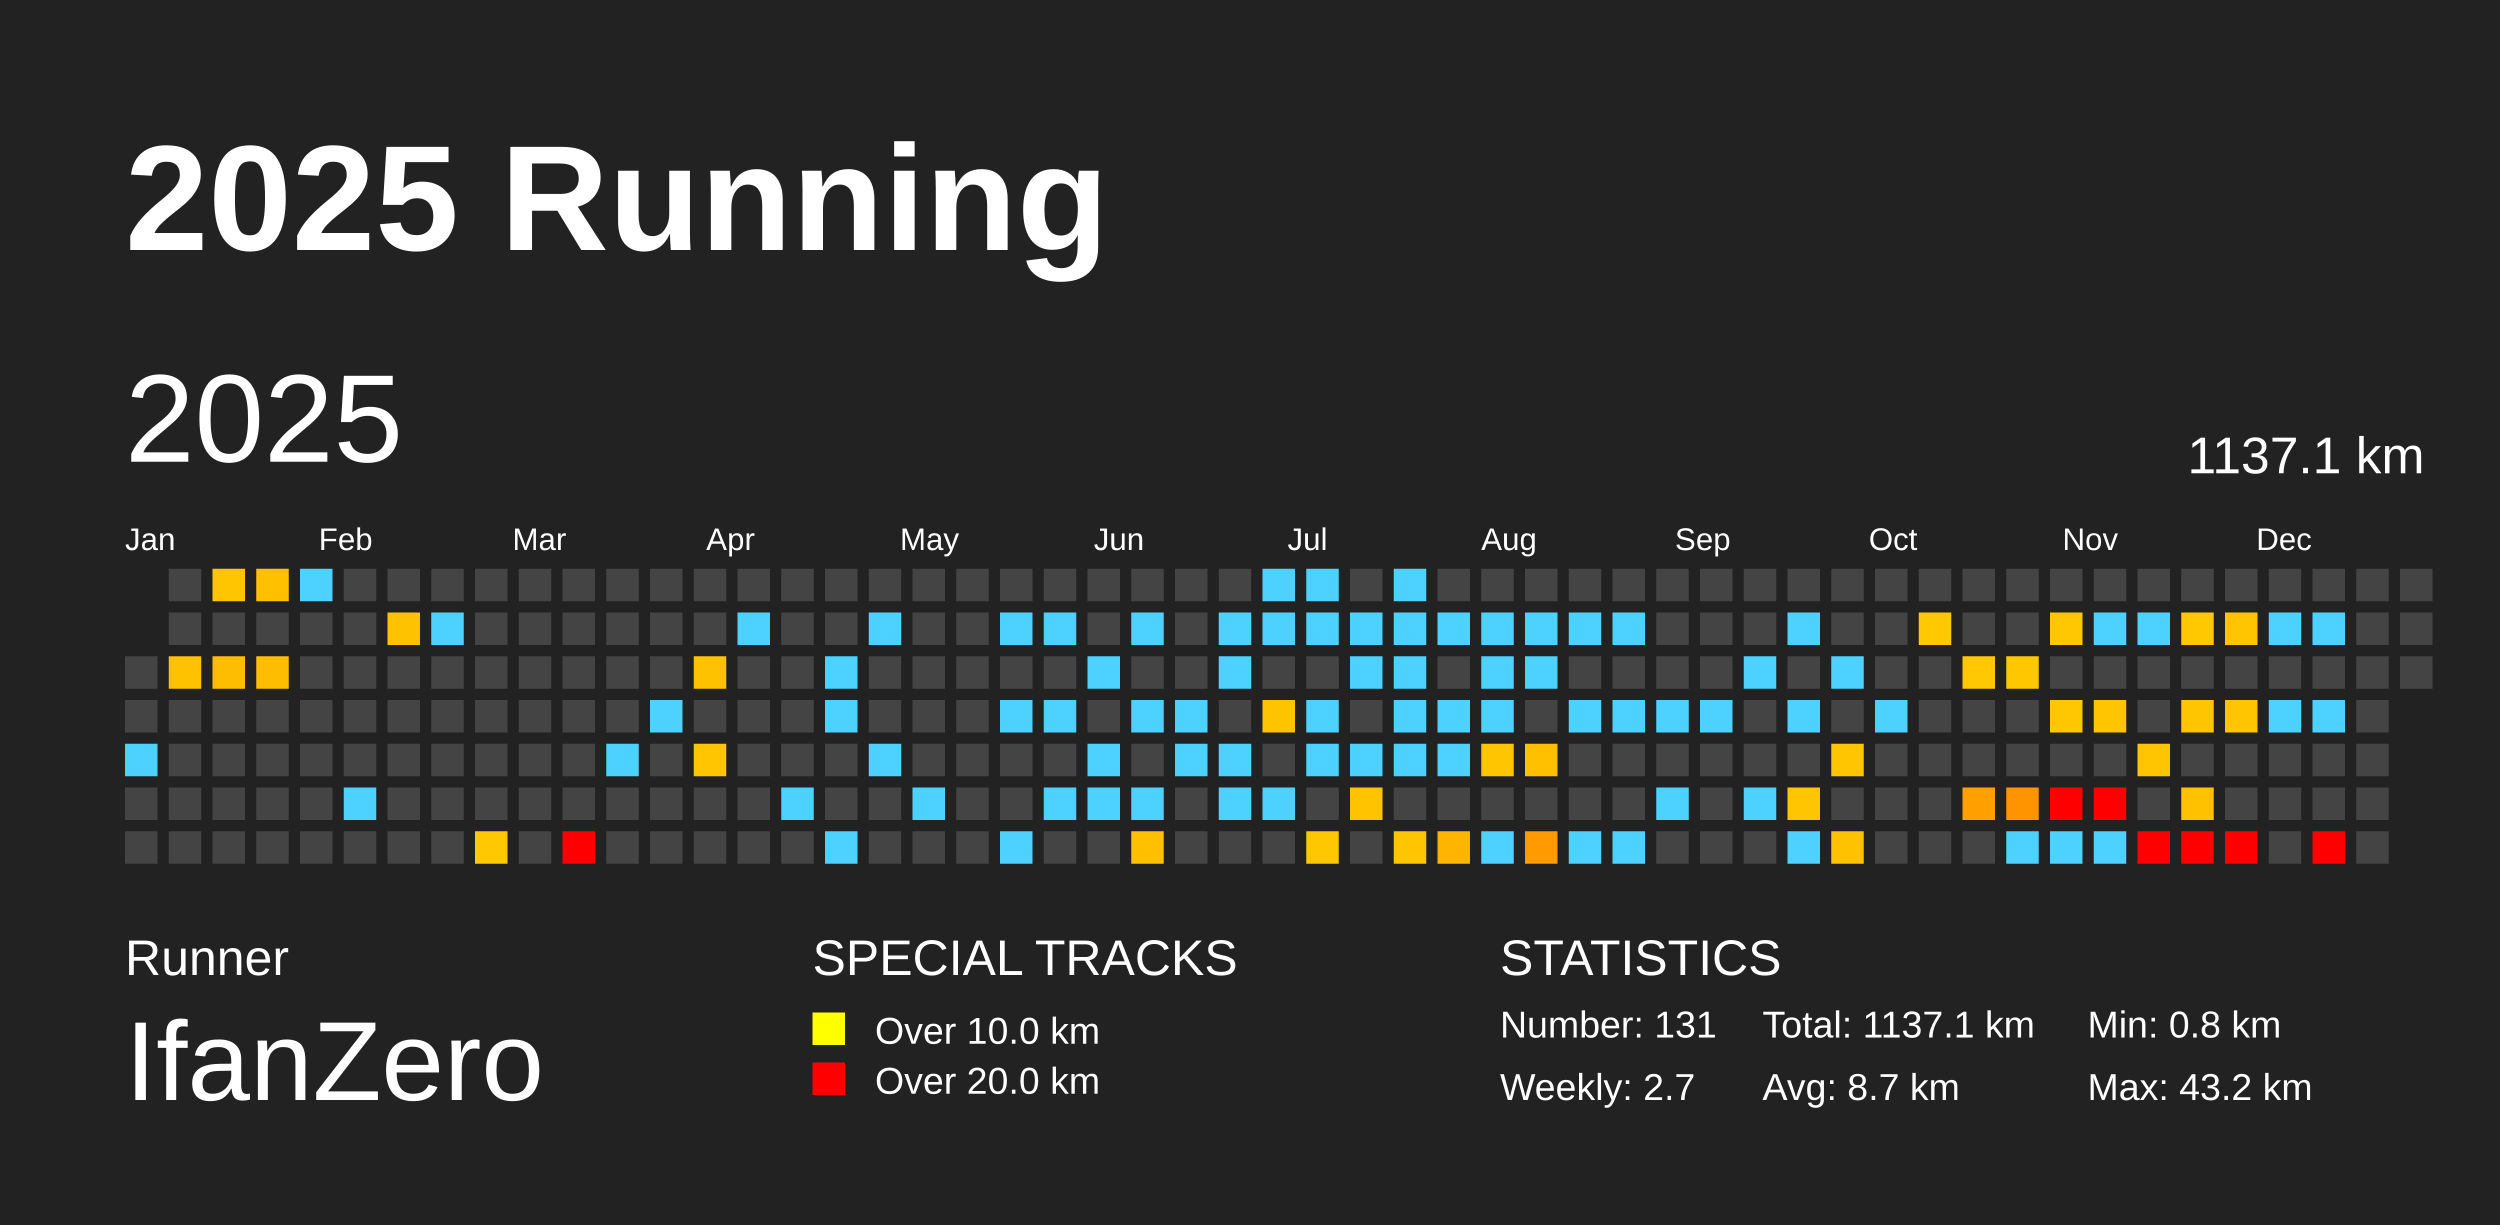
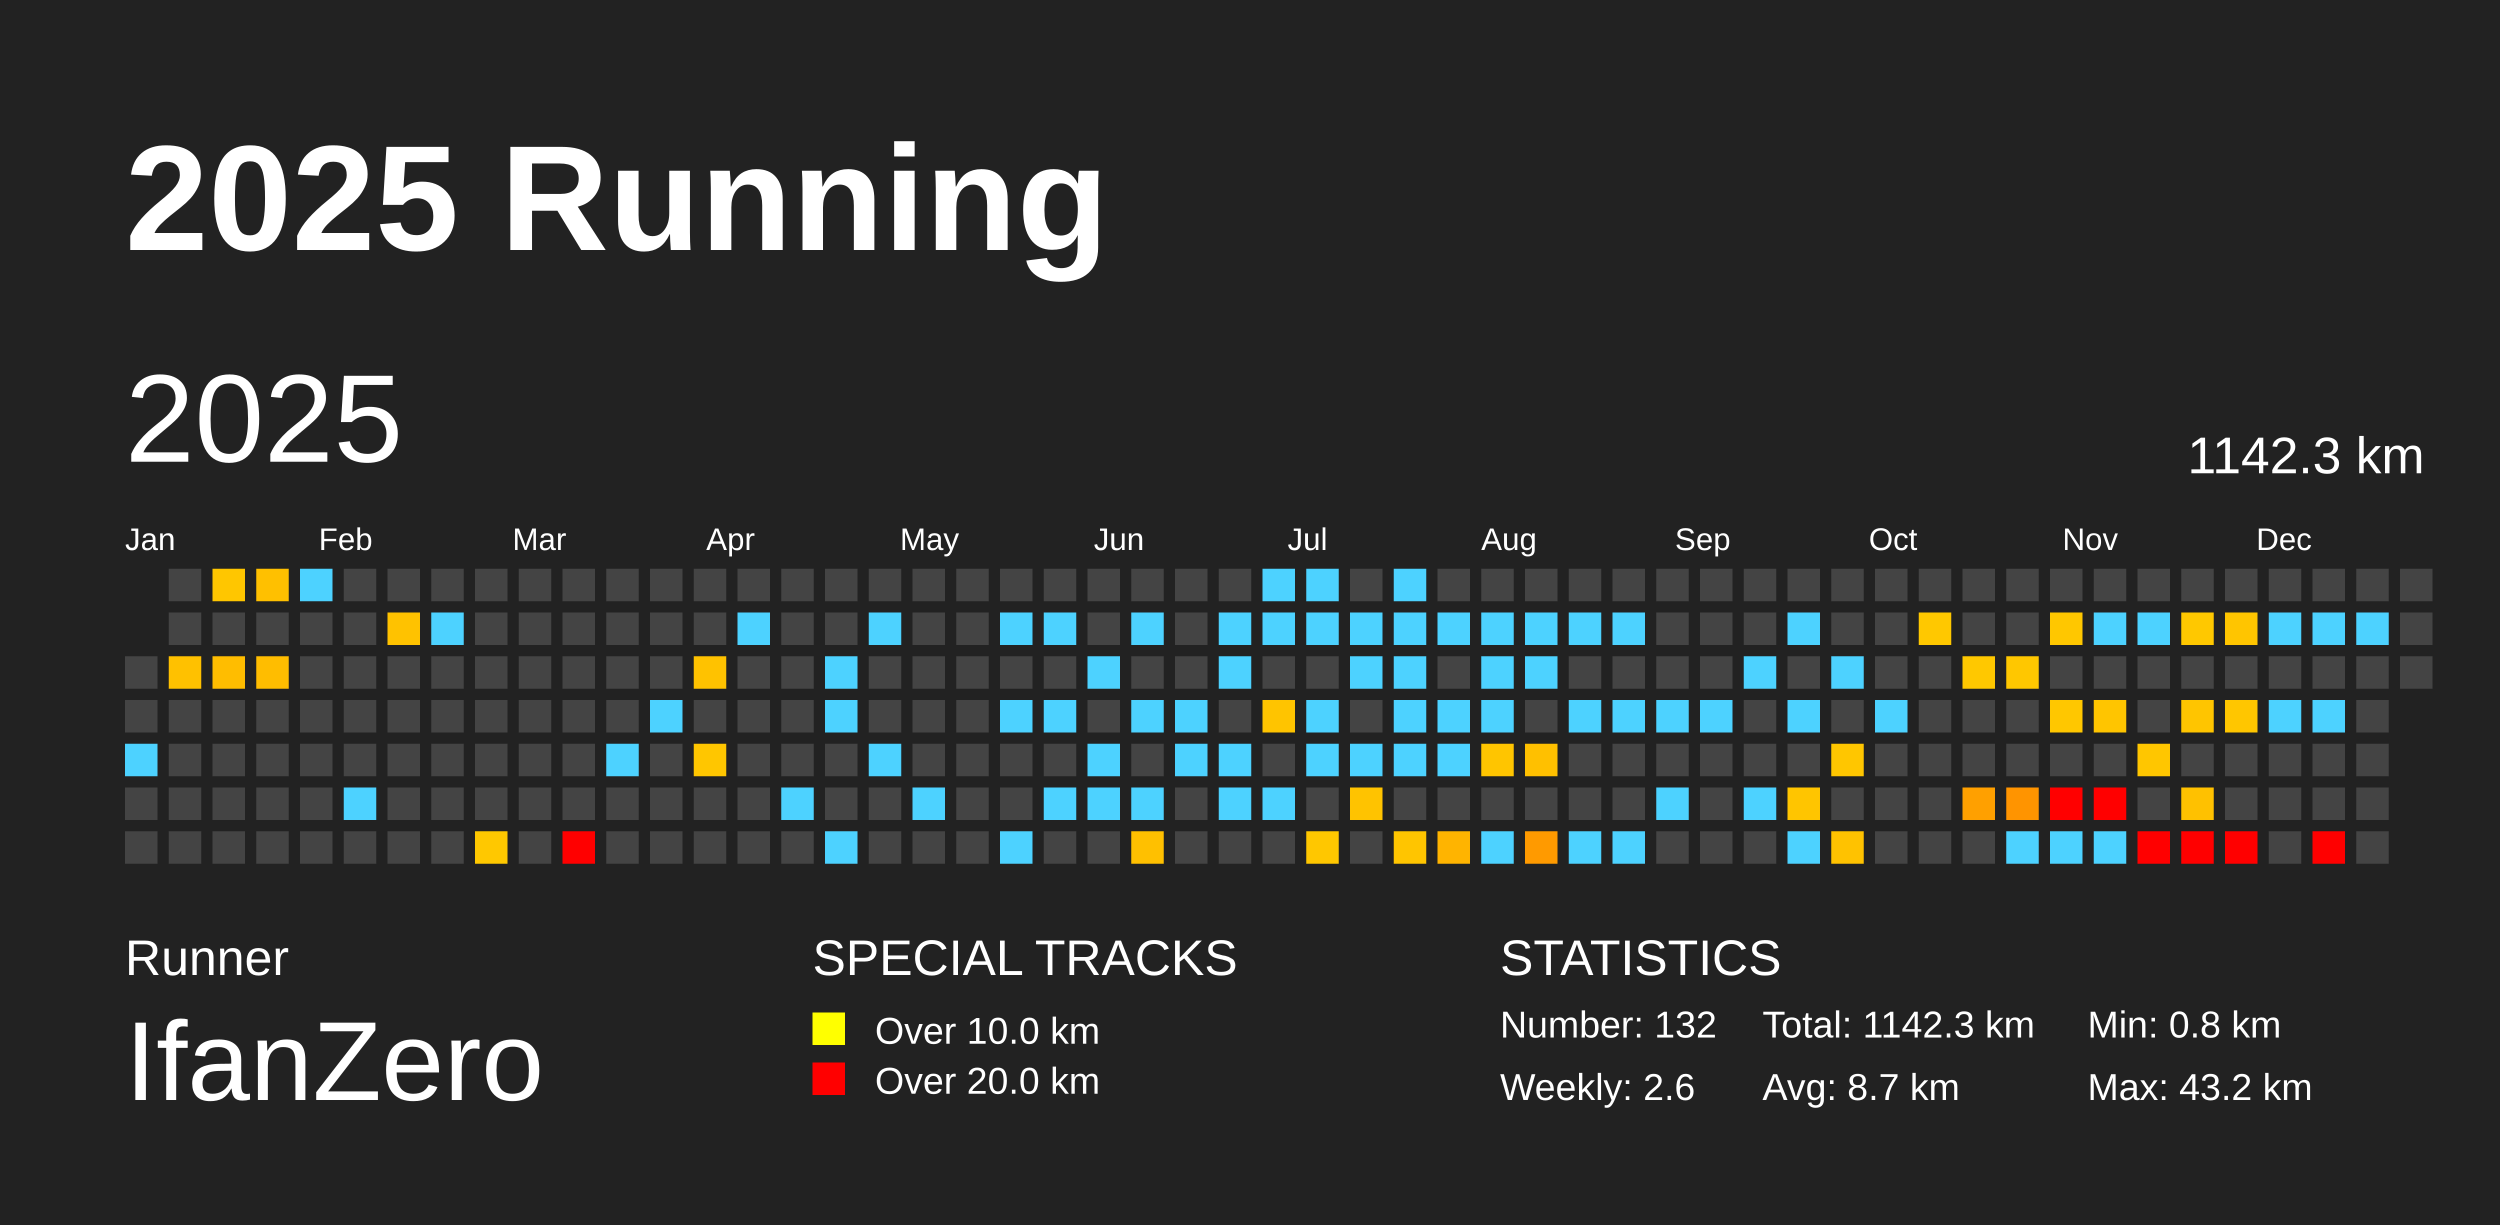
<svg xmlns="http://www.w3.org/2000/svg" baseProfile="full" height="98mm" version="1.1" viewBox="0,0,200,98" width="200mm">
  <defs />
  <rect fill="#222222" height="98" width="200" x="0" y="0" />
  <text fill="#FFFFFF" style="font-size:12px; font-family:Arial; font-weight:bold;" x="10" y="20">2025 Running</text>
  <text fill="#FFFFFF" style="font-size:4px; font-family:Arial" x="10" y="78">Runner</text>
  <text fill="#FFFFFF" style="font-size:9px; font-family:Arial" x="10" y="88">IfanZero</text>
  <text fill="#FFFFFF" style="font-size:4px; font-family:Arial" x="65" y="78">SPECIAL TRACKS</text>
  <rect fill="yellow" height="2.6" width="2.6" x="65" y="81" />
  <text fill="#FFFFFF" style="font-size:3px; font-family:Arial" x="70" y="83.5">Over 10.0 km</text>
  <rect fill="red" height="2.6" width="2.6" x="65" y="85" />
  <text fill="#FFFFFF" style="font-size:3px; font-family:Arial" x="70" y="87.5">Over 20.0 km</text>
  <text fill="#FFFFFF" style="font-size:4px; font-family:Arial" x="120" y="78">STATISTICS</text>
-   <text fill="#FFFFFF" style="font-size:3px; font-family:Arial" x="120" y="83">Number: 131</text>
-   <text fill="#FFFFFF" style="font-size:3px; font-family:Arial" x="120" y="88">Weekly: 2.7</text>
-   <text fill="#FFFFFF" style="font-size:3px; font-family:Arial" x="141" y="83">Total: 1137.1 km</text>
+   <text fill="#FFFFFF" style="font-size:3px; font-family:Arial" x="120" y="83">Number: 132</text>
+   <text fill="#FFFFFF" style="font-size:3px; font-family:Arial" x="120" y="88">Weekly: 2.6</text>
+   <text fill="#FFFFFF" style="font-size:3px; font-family:Arial" x="141" y="83">Total: 1142.3 km</text>
  <text fill="#FFFFFF" style="font-size:3px; font-family:Arial" x="141" y="88">Avg: 8.7 km</text>
  <text fill="#FFFFFF" style="font-size:3px; font-family:Arial" x="167" y="83">Min: 0.8 km</text>
  <text fill="#FFFFFF" style="font-size:3px; font-family:Arial" x="167" y="88">Max: 43.2 km</text>
  <text dominant-baseline="hanging" fill="#FFFFFF" style="font-size:10.0px; font-family:Arial;" x="10" y="30">2025</text>
-   <text dominant-baseline="hanging" fill="#FFFFFF" style="font-size:4.125px; font-family:Arial;" x="175" y="35">1137.1 km</text>
+   <text dominant-baseline="hanging" fill="#FFFFFF" style="font-size:4.125px; font-family:Arial;" x="175" y="35">1142.3 km</text>
  <text fill="#FFFFFF" style="font-size:2.5px; font-family:Arial" x="10.0" y="44">Jan</text>
  <text fill="#FFFFFF" style="font-size:2.5px; font-family:Arial" x="25.5" y="44">Feb</text>
  <text fill="#FFFFFF" style="font-size:2.5px; font-family:Arial" x="41.0" y="44">Mar</text>
  <text fill="#FFFFFF" style="font-size:2.5px; font-family:Arial" x="56.5" y="44">Apr</text>
  <text fill="#FFFFFF" style="font-size:2.5px; font-family:Arial" x="72.0" y="44">May</text>
  <text fill="#FFFFFF" style="font-size:2.5px; font-family:Arial" x="87.5" y="44">Jun</text>
  <text fill="#FFFFFF" style="font-size:2.5px; font-family:Arial" x="103.0" y="44">Jul</text>
  <text fill="#FFFFFF" style="font-size:2.5px; font-family:Arial" x="118.5" y="44">Aug</text>
  <text fill="#FFFFFF" style="font-size:2.5px; font-family:Arial" x="134.0" y="44">Sep</text>
  <text fill="#FFFFFF" style="font-size:2.5px; font-family:Arial" x="149.5" y="44">Oct</text>
  <text fill="#FFFFFF" style="font-size:2.5px; font-family:Arial" x="165.0" y="44">Nov</text>
  <text fill="#FFFFFF" style="font-size:2.5px; font-family:Arial" x="180.5" y="44">Dec</text>
  <rect fill="#444444" height="2.6" width="2.6" x="10.0" y="52.5" />
  <rect fill="#444444" height="2.6" width="2.6" x="10.0" y="56.0" />
  <rect fill="#4dd2ff" height="2.6" width="2.6" x="10.0" y="59.5" />
  <rect fill="#444444" height="2.6" width="2.6" x="10.0" y="63.0" />
  <rect fill="#444444" height="2.6" width="2.6" x="10.0" y="66.5" />
  <rect fill="#444444" height="2.6" width="2.6" x="13.5" y="45.5" />
  <rect fill="#444444" height="2.6" width="2.6" x="13.5" y="49.0" />
  <rect fill="#ffc100" height="2.6" width="2.6" x="13.5" y="52.5" />
  <rect fill="#444444" height="2.6" width="2.6" x="13.5" y="56.0" />
  <rect fill="#444444" height="2.6" width="2.6" x="13.5" y="59.5" />
  <rect fill="#444444" height="2.6" width="2.6" x="13.5" y="63.0" />
  <rect fill="#444444" height="2.6" width="2.6" x="13.5" y="66.5" />
  <rect fill="#ffc600" height="2.6" width="2.6" x="17.0" y="45.5" />
  <rect fill="#444444" height="2.6" width="2.6" x="17.0" y="49.0" />
  <rect fill="#ffbd00" height="2.6" width="2.6" x="17.0" y="52.5" />
  <rect fill="#444444" height="2.6" width="2.6" x="17.0" y="56.0" />
  <rect fill="#444444" height="2.6" width="2.6" x="17.0" y="59.5" />
  <rect fill="#444444" height="2.6" width="2.6" x="17.0" y="63.0" />
  <rect fill="#444444" height="2.6" width="2.6" x="17.0" y="66.5" />
  <rect fill="#ffc000" height="2.6" width="2.6" x="20.5" y="45.5" />
  <rect fill="#444444" height="2.6" width="2.6" x="20.5" y="49.0" />
  <rect fill="#ffbd00" height="2.6" width="2.6" x="20.5" y="52.5" />
  <rect fill="#444444" height="2.6" width="2.6" x="20.5" y="56.0" />
  <rect fill="#444444" height="2.6" width="2.6" x="20.5" y="59.5" />
  <rect fill="#444444" height="2.6" width="2.6" x="20.5" y="63.0" />
  <rect fill="#444444" height="2.6" width="2.6" x="20.5" y="66.5" />
  <rect fill="#4dd2ff" height="2.6" width="2.6" x="24.0" y="45.5" />
  <rect fill="#444444" height="2.6" width="2.6" x="24.0" y="49.0" />
  <rect fill="#444444" height="2.6" width="2.6" x="24.0" y="52.5" />
  <rect fill="#444444" height="2.6" width="2.6" x="24.0" y="56.0" />
  <rect fill="#444444" height="2.6" width="2.6" x="24.0" y="59.5" />
  <rect fill="#444444" height="2.6" width="2.6" x="24.0" y="63.0" />
  <rect fill="#444444" height="2.6" width="2.6" x="24.0" y="66.5" />
  <rect fill="#444444" height="2.6" width="2.6" x="27.5" y="45.5" />
  <rect fill="#444444" height="2.6" width="2.6" x="27.5" y="49.0" />
  <rect fill="#444444" height="2.6" width="2.6" x="27.5" y="52.5" />
  <rect fill="#444444" height="2.6" width="2.6" x="27.5" y="56.0" />
  <rect fill="#444444" height="2.6" width="2.6" x="27.5" y="59.5" />
  <rect fill="#4dd2ff" height="2.6" width="2.6" x="27.5" y="63.0" />
  <rect fill="#444444" height="2.6" width="2.6" x="27.5" y="66.5" />
  <rect fill="#444444" height="2.6" width="2.6" x="31.0" y="45.5" />
  <rect fill="#ffc200" height="2.6" width="2.6" x="31.0" y="49.0" />
  <rect fill="#444444" height="2.6" width="2.6" x="31.0" y="52.5" />
  <rect fill="#444444" height="2.6" width="2.6" x="31.0" y="56.0" />
  <rect fill="#444444" height="2.6" width="2.6" x="31.0" y="59.5" />
  <rect fill="#444444" height="2.6" width="2.6" x="31.0" y="63.0" />
  <rect fill="#444444" height="2.6" width="2.6" x="31.0" y="66.5" />
  <rect fill="#444444" height="2.6" width="2.6" x="34.5" y="45.5" />
  <rect fill="#4dd2ff" height="2.6" width="2.6" x="34.5" y="49.0" />
  <rect fill="#444444" height="2.6" width="2.6" x="34.5" y="52.5" />
  <rect fill="#444444" height="2.6" width="2.6" x="34.5" y="56.0" />
  <rect fill="#444444" height="2.6" width="2.6" x="34.5" y="59.5" />
  <rect fill="#444444" height="2.6" width="2.6" x="34.5" y="63.0" />
  <rect fill="#444444" height="2.6" width="2.6" x="34.5" y="66.5" />
  <rect fill="#444444" height="2.6" width="2.6" x="38.0" y="45.5" />
  <rect fill="#444444" height="2.6" width="2.6" x="38.0" y="49.0" />
  <rect fill="#444444" height="2.6" width="2.6" x="38.0" y="52.5" />
  <rect fill="#444444" height="2.6" width="2.6" x="38.0" y="56.0" />
  <rect fill="#444444" height="2.6" width="2.6" x="38.0" y="59.5" />
  <rect fill="#444444" height="2.6" width="2.6" x="38.0" y="63.0" />
  <rect fill="#ffc800" height="2.6" width="2.6" x="38.0" y="66.5" />
  <rect fill="#444444" height="2.6" width="2.6" x="41.5" y="45.5" />
  <rect fill="#444444" height="2.6" width="2.6" x="41.5" y="49.0" />
  <rect fill="#444444" height="2.6" width="2.6" x="41.5" y="52.5" />
  <rect fill="#444444" height="2.6" width="2.6" x="41.5" y="56.0" />
  <rect fill="#444444" height="2.6" width="2.6" x="41.5" y="59.5" />
  <rect fill="#444444" height="2.6" width="2.6" x="41.5" y="63.0" />
  <rect fill="#444444" height="2.6" width="2.6" x="41.5" y="66.5" />
  <rect fill="#444444" height="2.6" width="2.6" x="45.0" y="45.5" />
  <rect fill="#444444" height="2.6" width="2.6" x="45.0" y="49.0" />
  <rect fill="#444444" height="2.6" width="2.6" x="45.0" y="52.5" />
  <rect fill="#444444" height="2.6" width="2.6" x="45.0" y="56.0" />
  <rect fill="#444444" height="2.6" width="2.6" x="45.0" y="59.5" />
  <rect fill="#444444" height="2.6" width="2.6" x="45.0" y="63.0" />
  <rect fill="red" height="2.6" width="2.6" x="45.0" y="66.5" />
  <rect fill="#444444" height="2.6" width="2.6" x="48.5" y="45.5" />
  <rect fill="#444444" height="2.6" width="2.6" x="48.5" y="49.0" />
  <rect fill="#444444" height="2.6" width="2.6" x="48.5" y="52.5" />
  <rect fill="#444444" height="2.6" width="2.6" x="48.5" y="56.0" />
  <rect fill="#4dd2ff" height="2.6" width="2.6" x="48.5" y="59.5" />
  <rect fill="#444444" height="2.6" width="2.6" x="48.5" y="63.0" />
  <rect fill="#444444" height="2.6" width="2.6" x="48.5" y="66.5" />
  <rect fill="#444444" height="2.6" width="2.6" x="52.0" y="45.5" />
  <rect fill="#444444" height="2.6" width="2.6" x="52.0" y="49.0" />
  <rect fill="#444444" height="2.6" width="2.6" x="52.0" y="52.5" />
  <rect fill="#4dd2ff" height="2.6" width="2.6" x="52.0" y="56.0" />
  <rect fill="#444444" height="2.6" width="2.6" x="52.0" y="59.5" />
  <rect fill="#444444" height="2.6" width="2.6" x="52.0" y="63.0" />
  <rect fill="#444444" height="2.6" width="2.6" x="52.0" y="66.5" />
  <rect fill="#444444" height="2.6" width="2.6" x="55.5" y="45.5" />
  <rect fill="#444444" height="2.6" width="2.6" x="55.5" y="49.0" />
  <rect fill="#ffc200" height="2.6" width="2.6" x="55.5" y="52.5" />
  <rect fill="#444444" height="2.6" width="2.6" x="55.5" y="56.0" />
  <rect fill="#ffc600" height="2.6" width="2.6" x="55.5" y="59.5" />
  <rect fill="#444444" height="2.6" width="2.6" x="55.5" y="63.0" />
  <rect fill="#444444" height="2.6" width="2.6" x="55.5" y="66.5" />
  <rect fill="#444444" height="2.6" width="2.6" x="59.0" y="45.5" />
  <rect fill="#4dd2ff" height="2.6" width="2.6" x="59.0" y="49.0" />
  <rect fill="#444444" height="2.6" width="2.6" x="59.0" y="52.5" />
  <rect fill="#444444" height="2.6" width="2.6" x="59.0" y="56.0" />
  <rect fill="#444444" height="2.6" width="2.6" x="59.0" y="59.5" />
  <rect fill="#444444" height="2.6" width="2.6" x="59.0" y="63.0" />
  <rect fill="#444444" height="2.6" width="2.6" x="59.0" y="66.5" />
  <rect fill="#444444" height="2.6" width="2.6" x="62.5" y="45.5" />
  <rect fill="#444444" height="2.6" width="2.6" x="62.5" y="49.0" />
  <rect fill="#444444" height="2.6" width="2.6" x="62.5" y="52.5" />
  <rect fill="#444444" height="2.6" width="2.6" x="62.5" y="56.0" />
  <rect fill="#444444" height="2.6" width="2.6" x="62.5" y="59.5" />
  <rect fill="#4dd2ff" height="2.6" width="2.6" x="62.5" y="63.0" />
  <rect fill="#444444" height="2.6" width="2.6" x="62.5" y="66.5" />
  <rect fill="#444444" height="2.6" width="2.6" x="66.0" y="45.5" />
  <rect fill="#444444" height="2.6" width="2.6" x="66.0" y="49.0" />
  <rect fill="#4dd2ff" height="2.6" width="2.6" x="66.0" y="52.5" />
  <rect fill="#4dd2ff" height="2.6" width="2.6" x="66.0" y="56.0" />
  <rect fill="#444444" height="2.6" width="2.6" x="66.0" y="59.5" />
  <rect fill="#444444" height="2.6" width="2.6" x="66.0" y="63.0" />
  <rect fill="#4dd2ff" height="2.6" width="2.6" x="66.0" y="66.5" />
  <rect fill="#444444" height="2.6" width="2.6" x="69.5" y="45.5" />
  <rect fill="#4dd2ff" height="2.6" width="2.6" x="69.5" y="49.0" />
  <rect fill="#444444" height="2.6" width="2.6" x="69.5" y="52.5" />
  <rect fill="#444444" height="2.6" width="2.6" x="69.5" y="56.0" />
  <rect fill="#4dd2ff" height="2.6" width="2.6" x="69.5" y="59.5" />
  <rect fill="#444444" height="2.6" width="2.6" x="69.5" y="63.0" />
  <rect fill="#444444" height="2.6" width="2.6" x="69.5" y="66.5" />
  <rect fill="#444444" height="2.6" width="2.6" x="73.0" y="45.5" />
  <rect fill="#444444" height="2.6" width="2.6" x="73.0" y="49.0" />
  <rect fill="#444444" height="2.6" width="2.6" x="73.0" y="52.5" />
  <rect fill="#444444" height="2.6" width="2.6" x="73.0" y="56.0" />
  <rect fill="#444444" height="2.6" width="2.6" x="73.0" y="59.5" />
  <rect fill="#4dd2ff" height="2.6" width="2.6" x="73.0" y="63.0" />
  <rect fill="#444444" height="2.6" width="2.6" x="73.0" y="66.5" />
  <rect fill="#444444" height="2.6" width="2.6" x="76.5" y="45.5" />
  <rect fill="#444444" height="2.6" width="2.6" x="76.5" y="49.0" />
  <rect fill="#444444" height="2.6" width="2.6" x="76.5" y="52.5" />
  <rect fill="#444444" height="2.6" width="2.6" x="76.5" y="56.0" />
  <rect fill="#444444" height="2.6" width="2.6" x="76.5" y="59.5" />
  <rect fill="#444444" height="2.6" width="2.6" x="76.5" y="63.0" />
  <rect fill="#444444" height="2.6" width="2.6" x="76.5" y="66.5" />
  <rect fill="#444444" height="2.6" width="2.6" x="80.0" y="45.5" />
  <rect fill="#4dd2ff" height="2.6" width="2.6" x="80.0" y="49.0" />
  <rect fill="#444444" height="2.6" width="2.6" x="80.0" y="52.5" />
  <rect fill="#4dd2ff" height="2.6" width="2.6" x="80.0" y="56.0" />
  <rect fill="#444444" height="2.6" width="2.6" x="80.0" y="59.5" />
  <rect fill="#444444" height="2.6" width="2.6" x="80.0" y="63.0" />
  <rect fill="#4dd2ff" height="2.6" width="2.6" x="80.0" y="66.5" />
  <rect fill="#444444" height="2.6" width="2.6" x="83.5" y="45.5" />
  <rect fill="#4dd2ff" height="2.6" width="2.6" x="83.5" y="49.0" />
  <rect fill="#444444" height="2.6" width="2.6" x="83.5" y="52.5" />
  <rect fill="#4dd2ff" height="2.6" width="2.6" x="83.5" y="56.0" />
  <rect fill="#444444" height="2.6" width="2.6" x="83.5" y="59.5" />
  <rect fill="#4dd2ff" height="2.6" width="2.6" x="83.5" y="63.0" />
  <rect fill="#444444" height="2.6" width="2.6" x="83.5" y="66.5" />
  <rect fill="#444444" height="2.6" width="2.6" x="87.0" y="45.5" />
  <rect fill="#444444" height="2.6" width="2.6" x="87.0" y="49.0" />
  <rect fill="#4dd2ff" height="2.6" width="2.6" x="87.0" y="52.5" />
  <rect fill="#444444" height="2.6" width="2.6" x="87.0" y="56.0" />
  <rect fill="#4dd2ff" height="2.6" width="2.6" x="87.0" y="59.5" />
  <rect fill="#4dd2ff" height="2.6" width="2.6" x="87.0" y="63.0" />
  <rect fill="#444444" height="2.6" width="2.6" x="87.0" y="66.5" />
  <rect fill="#444444" height="2.6" width="2.6" x="90.5" y="45.5" />
  <rect fill="#4dd2ff" height="2.6" width="2.6" x="90.5" y="49.0" />
  <rect fill="#444444" height="2.6" width="2.6" x="90.5" y="52.5" />
  <rect fill="#4dd2ff" height="2.6" width="2.6" x="90.5" y="56.0" />
  <rect fill="#444444" height="2.6" width="2.6" x="90.5" y="59.5" />
  <rect fill="#4dd2ff" height="2.6" width="2.6" x="90.5" y="63.0" />
  <rect fill="#ffc000" height="2.6" width="2.6" x="90.5" y="66.5" />
  <rect fill="#444444" height="2.6" width="2.6" x="94.0" y="45.5" />
  <rect fill="#444444" height="2.6" width="2.6" x="94.0" y="49.0" />
  <rect fill="#444444" height="2.6" width="2.6" x="94.0" y="52.5" />
  <rect fill="#4dd2ff" height="2.6" width="2.6" x="94.0" y="56.0" />
  <rect fill="#4dd2ff" height="2.6" width="2.6" x="94.0" y="59.5" />
  <rect fill="#444444" height="2.6" width="2.6" x="94.0" y="63.0" />
  <rect fill="#444444" height="2.6" width="2.6" x="94.0" y="66.5" />
  <rect fill="#444444" height="2.6" width="2.6" x="97.5" y="45.5" />
  <rect fill="#4dd2ff" height="2.6" width="2.6" x="97.5" y="49.0" />
  <rect fill="#4dd2ff" height="2.6" width="2.6" x="97.5" y="52.5" />
  <rect fill="#444444" height="2.6" width="2.6" x="97.5" y="56.0" />
  <rect fill="#4dd2ff" height="2.6" width="2.6" x="97.5" y="59.5" />
  <rect fill="#4dd2ff" height="2.6" width="2.6" x="97.5" y="63.0" />
  <rect fill="#444444" height="2.6" width="2.6" x="97.5" y="66.5" />
  <rect fill="#4dd2ff" height="2.6" width="2.6" x="101.0" y="45.5" />
  <rect fill="#4dd2ff" height="2.6" width="2.6" x="101.0" y="49.0" />
  <rect fill="#444444" height="2.6" width="2.6" x="101.0" y="52.5" />
  <rect fill="#ffc400" height="2.6" width="2.6" x="101.0" y="56.0" />
  <rect fill="#444444" height="2.6" width="2.6" x="101.0" y="59.5" />
  <rect fill="#4dd2ff" height="2.6" width="2.6" x="101.0" y="63.0" />
  <rect fill="#444444" height="2.6" width="2.6" x="101.0" y="66.5" />
  <rect fill="#4dd2ff" height="2.6" width="2.6" x="104.5" y="45.5" />
  <rect fill="#4dd2ff" height="2.6" width="2.6" x="104.5" y="49.0" />
  <rect fill="#444444" height="2.6" width="2.6" x="104.5" y="52.5" />
  <rect fill="#4dd2ff" height="2.6" width="2.6" x="104.5" y="56.0" />
  <rect fill="#4dd2ff" height="2.6" width="2.6" x="104.5" y="59.5" />
  <rect fill="#444444" height="2.6" width="2.6" x="104.5" y="63.0" />
  <rect fill="#ffc700" height="2.6" width="2.6" x="104.5" y="66.5" />
  <rect fill="#444444" height="2.6" width="2.6" x="108.0" y="45.5" />
  <rect fill="#4dd2ff" height="2.6" width="2.6" x="108.0" y="49.0" />
  <rect fill="#4dd2ff" height="2.6" width="2.6" x="108.0" y="52.5" />
  <rect fill="#444444" height="2.6" width="2.6" x="108.0" y="56.0" />
  <rect fill="#4dd2ff" height="2.6" width="2.6" x="108.0" y="59.5" />
  <rect fill="#ffc300" height="2.6" width="2.6" x="108.0" y="63.0" />
  <rect fill="#444444" height="2.6" width="2.6" x="108.0" y="66.5" />
  <rect fill="#4dd2ff" height="2.6" width="2.6" x="111.5" y="45.5" />
  <rect fill="#4dd2ff" height="2.6" width="2.6" x="111.5" y="49.0" />
  <rect fill="#4dd2ff" height="2.6" width="2.6" x="111.5" y="52.5" />
  <rect fill="#4dd2ff" height="2.6" width="2.6" x="111.5" y="56.0" />
  <rect fill="#4dd2ff" height="2.6" width="2.6" x="111.5" y="59.5" />
  <rect fill="#444444" height="2.6" width="2.6" x="111.5" y="63.0" />
  <rect fill="#ffc500" height="2.6" width="2.6" x="111.5" y="66.5" />
  <rect fill="#444444" height="2.6" width="2.6" x="115.0" y="45.5" />
  <rect fill="#4dd2ff" height="2.6" width="2.6" x="115.0" y="49.0" />
  <rect fill="#444444" height="2.6" width="2.6" x="115.0" y="52.5" />
  <rect fill="#4dd2ff" height="2.6" width="2.6" x="115.0" y="56.0" />
  <rect fill="#4dd2ff" height="2.6" width="2.6" x="115.0" y="59.5" />
  <rect fill="#444444" height="2.6" width="2.6" x="115.0" y="63.0" />
  <rect fill="#ffb400" height="2.6" width="2.6" x="115.0" y="66.5" />
  <rect fill="#444444" height="2.6" width="2.6" x="118.5" y="45.5" />
  <rect fill="#4dd2ff" height="2.6" width="2.6" x="118.5" y="49.0" />
  <rect fill="#4dd2ff" height="2.6" width="2.6" x="118.5" y="52.5" />
  <rect fill="#4dd2ff" height="2.6" width="2.6" x="118.5" y="56.0" />
  <rect fill="#ffc500" height="2.6" width="2.6" x="118.5" y="59.5" />
  <rect fill="#444444" height="2.6" width="2.6" x="118.5" y="63.0" />
  <rect fill="#4dd2ff" height="2.6" width="2.6" x="118.5" y="66.5" />
  <rect fill="#444444" height="2.6" width="2.6" x="122.0" y="45.5" />
  <rect fill="#4dd2ff" height="2.6" width="2.6" x="122.0" y="49.0" />
  <rect fill="#4dd2ff" height="2.6" width="2.6" x="122.0" y="52.5" />
  <rect fill="#444444" height="2.6" width="2.6" x="122.0" y="56.0" />
  <rect fill="#ffc000" height="2.6" width="2.6" x="122.0" y="59.5" />
  <rect fill="#444444" height="2.6" width="2.6" x="122.0" y="63.0" />
  <rect fill="#ff9a00" height="2.6" width="2.6" x="122.0" y="66.5" />
  <rect fill="#444444" height="2.6" width="2.6" x="125.5" y="45.5" />
  <rect fill="#4dd2ff" height="2.6" width="2.6" x="125.5" y="49.0" />
  <rect fill="#444444" height="2.6" width="2.6" x="125.5" y="52.5" />
  <rect fill="#4dd2ff" height="2.6" width="2.6" x="125.5" y="56.0" />
  <rect fill="#444444" height="2.6" width="2.6" x="125.5" y="59.5" />
  <rect fill="#444444" height="2.6" width="2.6" x="125.5" y="63.0" />
  <rect fill="#4dd2ff" height="2.6" width="2.6" x="125.5" y="66.5" />
  <rect fill="#444444" height="2.6" width="2.6" x="129.0" y="45.5" />
  <rect fill="#4dd2ff" height="2.6" width="2.6" x="129.0" y="49.0" />
  <rect fill="#444444" height="2.6" width="2.6" x="129.0" y="52.5" />
  <rect fill="#4dd2ff" height="2.6" width="2.6" x="129.0" y="56.0" />
  <rect fill="#444444" height="2.6" width="2.6" x="129.0" y="59.5" />
  <rect fill="#444444" height="2.6" width="2.6" x="129.0" y="63.0" />
  <rect fill="#4dd2ff" height="2.6" width="2.6" x="129.0" y="66.5" />
  <rect fill="#444444" height="2.6" width="2.6" x="132.5" y="45.5" />
  <rect fill="#444444" height="2.6" width="2.6" x="132.5" y="49.0" />
  <rect fill="#444444" height="2.6" width="2.6" x="132.5" y="52.5" />
  <rect fill="#4dd2ff" height="2.6" width="2.6" x="132.5" y="56.0" />
  <rect fill="#444444" height="2.6" width="2.6" x="132.5" y="59.5" />
  <rect fill="#4dd2ff" height="2.6" width="2.6" x="132.5" y="63.0" />
  <rect fill="#444444" height="2.6" width="2.6" x="132.5" y="66.5" />
  <rect fill="#444444" height="2.6" width="2.6" x="136.0" y="45.5" />
  <rect fill="#444444" height="2.6" width="2.6" x="136.0" y="49.0" />
  <rect fill="#444444" height="2.6" width="2.6" x="136.0" y="52.5" />
  <rect fill="#4dd2ff" height="2.6" width="2.6" x="136.0" y="56.0" />
  <rect fill="#444444" height="2.6" width="2.6" x="136.0" y="59.5" />
  <rect fill="#444444" height="2.6" width="2.6" x="136.0" y="63.0" />
  <rect fill="#444444" height="2.6" width="2.6" x="136.0" y="66.5" />
  <rect fill="#444444" height="2.6" width="2.6" x="139.5" y="45.5" />
  <rect fill="#444444" height="2.6" width="2.6" x="139.5" y="49.0" />
  <rect fill="#4dd2ff" height="2.6" width="2.6" x="139.5" y="52.5" />
  <rect fill="#444444" height="2.6" width="2.6" x="139.5" y="56.0" />
  <rect fill="#444444" height="2.6" width="2.6" x="139.5" y="59.5" />
  <rect fill="#4dd2ff" height="2.6" width="2.6" x="139.5" y="63.0" />
  <rect fill="#444444" height="2.6" width="2.6" x="139.5" y="66.5" />
  <rect fill="#444444" height="2.6" width="2.6" x="143.0" y="45.5" />
  <rect fill="#4dd2ff" height="2.6" width="2.6" x="143.0" y="49.0" />
  <rect fill="#444444" height="2.6" width="2.6" x="143.0" y="52.5" />
  <rect fill="#4dd2ff" height="2.6" width="2.6" x="143.0" y="56.0" />
  <rect fill="#444444" height="2.6" width="2.6" x="143.0" y="59.5" />
  <rect fill="#ffc500" height="2.6" width="2.6" x="143.0" y="63.0" />
  <rect fill="#4dd2ff" height="2.6" width="2.6" x="143.0" y="66.5" />
  <rect fill="#444444" height="2.6" width="2.6" x="146.5" y="45.5" />
  <rect fill="#444444" height="2.6" width="2.6" x="146.5" y="49.0" />
  <rect fill="#4dd2ff" height="2.6" width="2.6" x="146.5" y="52.5" />
  <rect fill="#444444" height="2.6" width="2.6" x="146.5" y="56.0" />
  <rect fill="#ffc600" height="2.6" width="2.6" x="146.5" y="59.5" />
  <rect fill="#444444" height="2.6" width="2.6" x="146.5" y="63.0" />
  <rect fill="#ffc200" height="2.6" width="2.6" x="146.5" y="66.5" />
  <rect fill="#444444" height="2.6" width="2.6" x="150.0" y="45.5" />
  <rect fill="#444444" height="2.6" width="2.6" x="150.0" y="49.0" />
  <rect fill="#444444" height="2.6" width="2.6" x="150.0" y="52.5" />
  <rect fill="#4dd2ff" height="2.6" width="2.6" x="150.0" y="56.0" />
  <rect fill="#444444" height="2.6" width="2.6" x="150.0" y="59.5" />
  <rect fill="#444444" height="2.6" width="2.6" x="150.0" y="63.0" />
  <rect fill="#444444" height="2.6" width="2.6" x="150.0" y="66.5" />
  <rect fill="#444444" height="2.6" width="2.6" x="153.5" y="45.5" />
  <rect fill="#ffc800" height="2.6" width="2.6" x="153.5" y="49.0" />
  <rect fill="#444444" height="2.6" width="2.6" x="153.5" y="52.5" />
  <rect fill="#444444" height="2.6" width="2.6" x="153.5" y="56.0" />
  <rect fill="#444444" height="2.6" width="2.6" x="153.5" y="59.5" />
  <rect fill="#444444" height="2.6" width="2.6" x="153.5" y="63.0" />
  <rect fill="#444444" height="2.6" width="2.6" x="153.5" y="66.5" />
  <rect fill="#444444" height="2.6" width="2.6" x="157.0" y="45.5" />
  <rect fill="#444444" height="2.6" width="2.6" x="157.0" y="49.0" />
  <rect fill="#ffc800" height="2.6" width="2.6" x="157.0" y="52.5" />
  <rect fill="#444444" height="2.6" width="2.6" x="157.0" y="56.0" />
  <rect fill="#444444" height="2.6" width="2.6" x="157.0" y="59.5" />
  <rect fill="#ffa000" height="2.6" width="2.6" x="157.0" y="63.0" />
  <rect fill="#444444" height="2.6" width="2.6" x="157.0" y="66.5" />
  <rect fill="#444444" height="2.6" width="2.6" x="160.5" y="45.5" />
  <rect fill="#444444" height="2.6" width="2.6" x="160.5" y="49.0" />
  <rect fill="#ffc700" height="2.6" width="2.6" x="160.5" y="52.5" />
  <rect fill="#444444" height="2.6" width="2.6" x="160.5" y="56.0" />
  <rect fill="#444444" height="2.6" width="2.6" x="160.5" y="59.5" />
  <rect fill="#ff9400" height="2.6" width="2.6" x="160.5" y="63.0" />
  <rect fill="#4dd2ff" height="2.6" width="2.6" x="160.5" y="66.5" />
  <rect fill="#444444" height="2.6" width="2.6" x="164.0" y="45.5" />
  <rect fill="#ffc700" height="2.6" width="2.6" x="164.0" y="49.0" />
  <rect fill="#444444" height="2.6" width="2.6" x="164.0" y="52.5" />
  <rect fill="#ffc700" height="2.6" width="2.6" x="164.0" y="56.0" />
  <rect fill="#444444" height="2.6" width="2.6" x="164.0" y="59.5" />
  <rect fill="red" height="2.6" width="2.6" x="164.0" y="63.0" />
  <rect fill="#4dd2ff" height="2.6" width="2.6" x="164.0" y="66.5" />
  <rect fill="#444444" height="2.6" width="2.6" x="167.5" y="45.5" />
  <rect fill="#4dd2ff" height="2.6" width="2.6" x="167.5" y="49.0" />
  <rect fill="#444444" height="2.6" width="2.6" x="167.5" y="52.5" />
  <rect fill="#ffc500" height="2.6" width="2.6" x="167.5" y="56.0" />
  <rect fill="#444444" height="2.6" width="2.6" x="167.5" y="59.5" />
  <rect fill="red" height="2.6" width="2.6" x="167.5" y="63.0" />
  <rect fill="#4dd2ff" height="2.6" width="2.6" x="167.5" y="66.5" />
  <rect fill="#444444" height="2.6" width="2.6" x="171.0" y="45.5" />
  <rect fill="#4dd2ff" height="2.6" width="2.6" x="171.0" y="49.0" />
  <rect fill="#444444" height="2.6" width="2.6" x="171.0" y="52.5" />
  <rect fill="#444444" height="2.6" width="2.6" x="171.0" y="56.0" />
  <rect fill="#ffc600" height="2.6" width="2.6" x="171.0" y="59.5" />
  <rect fill="#444444" height="2.6" width="2.6" x="171.0" y="63.0" />
  <rect fill="red" height="2.6" width="2.6" x="171.0" y="66.5" />
  <rect fill="#444444" height="2.6" width="2.6" x="174.5" y="45.5" />
  <rect fill="#ffc800" height="2.6" width="2.6" x="174.5" y="49.0" />
  <rect fill="#444444" height="2.6" width="2.6" x="174.5" y="52.5" />
  <rect fill="#ffc500" height="2.6" width="2.6" x="174.5" y="56.0" />
  <rect fill="#444444" height="2.6" width="2.6" x="174.5" y="59.5" />
  <rect fill="#ffc100" height="2.6" width="2.6" x="174.5" y="63.0" />
  <rect fill="red" height="2.6" width="2.6" x="174.5" y="66.5" />
  <rect fill="#444444" height="2.6" width="2.6" x="178.0" y="45.5" />
  <rect fill="#ffc500" height="2.6" width="2.6" x="178.0" y="49.0" />
  <rect fill="#444444" height="2.6" width="2.6" x="178.0" y="52.5" />
  <rect fill="#ffc600" height="2.6" width="2.6" x="178.0" y="56.0" />
  <rect fill="#444444" height="2.6" width="2.6" x="178.0" y="59.5" />
  <rect fill="#444444" height="2.6" width="2.6" x="178.0" y="63.0" />
  <rect fill="red" height="2.6" width="2.6" x="178.0" y="66.5" />
  <rect fill="#444444" height="2.6" width="2.6" x="181.5" y="45.5" />
  <rect fill="#4dd2ff" height="2.6" width="2.6" x="181.5" y="49.0" />
  <rect fill="#444444" height="2.6" width="2.6" x="181.5" y="52.5" />
  <rect fill="#4dd2ff" height="2.6" width="2.6" x="181.5" y="56.0" />
  <rect fill="#444444" height="2.6" width="2.6" x="181.5" y="59.5" />
  <rect fill="#444444" height="2.6" width="2.6" x="181.5" y="63.0" />
  <rect fill="#444444" height="2.6" width="2.6" x="181.5" y="66.5" />
  <rect fill="#444444" height="2.6" width="2.6" x="185.0" y="45.5" />
  <rect fill="#4dd2ff" height="2.6" width="2.6" x="185.0" y="49.0" />
  <rect fill="#444444" height="2.6" width="2.6" x="185.0" y="52.5" />
  <rect fill="#4dd2ff" height="2.6" width="2.6" x="185.0" y="56.0" />
  <rect fill="#444444" height="2.6" width="2.6" x="185.0" y="59.5" />
  <rect fill="#444444" height="2.6" width="2.6" x="185.0" y="63.0" />
  <rect fill="red" height="2.6" width="2.6" x="185.0" y="66.5" />
  <rect fill="#444444" height="2.6" width="2.6" x="188.5" y="45.5" />
-   <rect fill="#444444" height="2.6" width="2.6" x="188.5" y="49.0" />
+   <rect fill="#4dd2ff" height="2.6" width="2.6" x="188.5" y="49.0" />
  <rect fill="#444444" height="2.6" width="2.6" x="188.5" y="52.5" />
  <rect fill="#444444" height="2.6" width="2.6" x="188.5" y="56.0" />
  <rect fill="#444444" height="2.6" width="2.6" x="188.5" y="59.5" />
  <rect fill="#444444" height="2.6" width="2.6" x="188.5" y="63.0" />
  <rect fill="#444444" height="2.6" width="2.6" x="188.5" y="66.5" />
  <rect fill="#444444" height="2.6" width="2.6" x="192.0" y="45.5" />
  <rect fill="#444444" height="2.6" width="2.6" x="192.0" y="49.0" />
  <rect fill="#444444" height="2.6" width="2.6" x="192.0" y="52.5" />
</svg>
